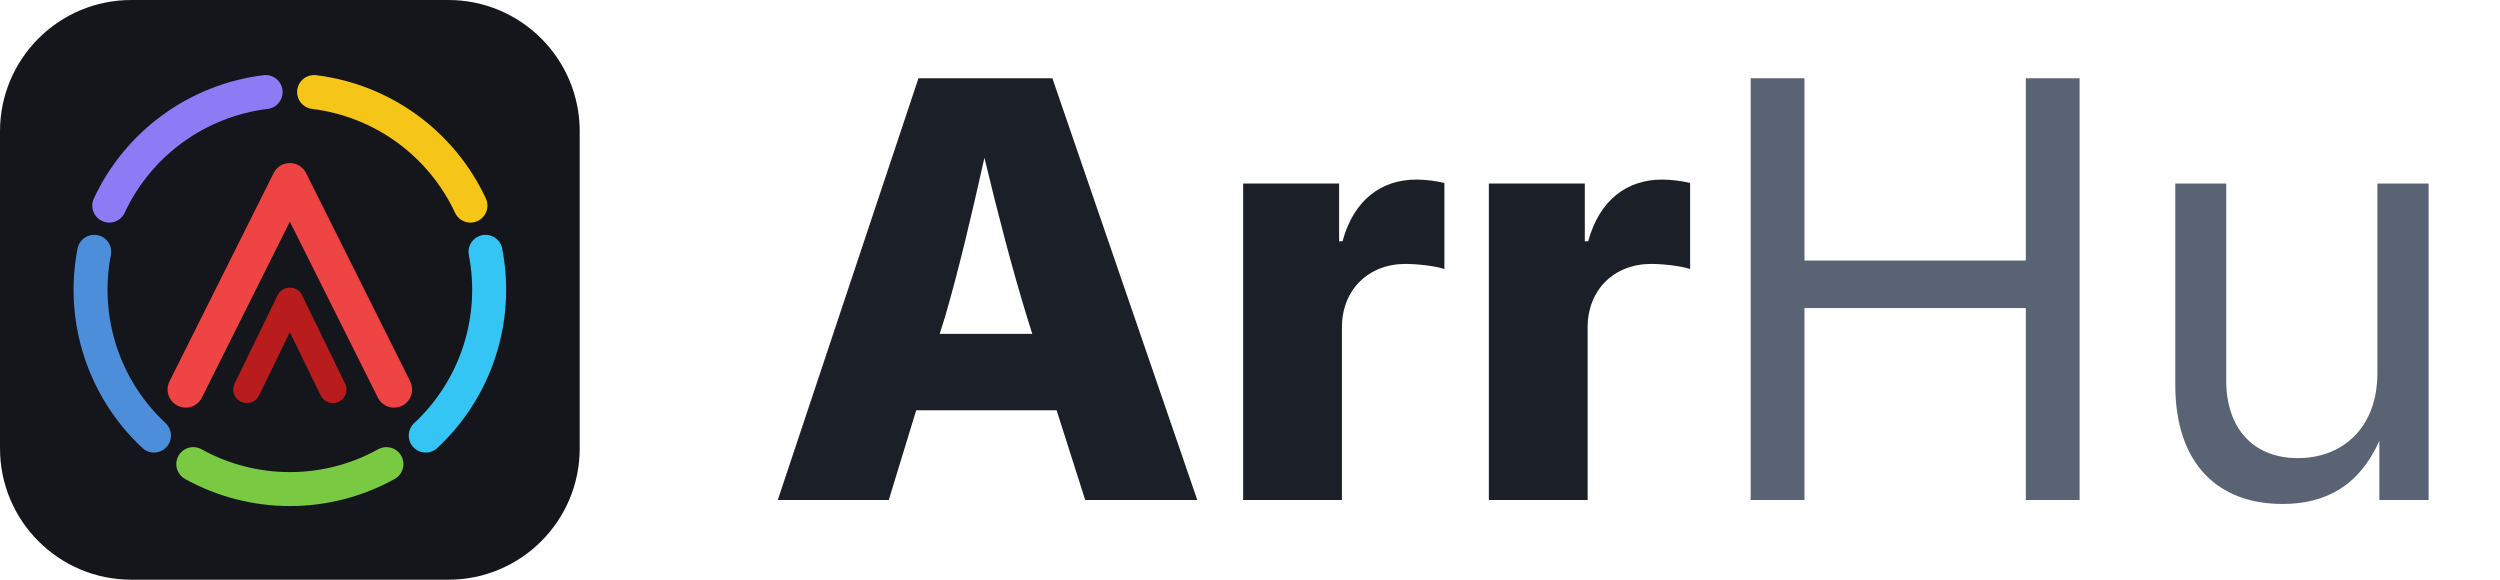
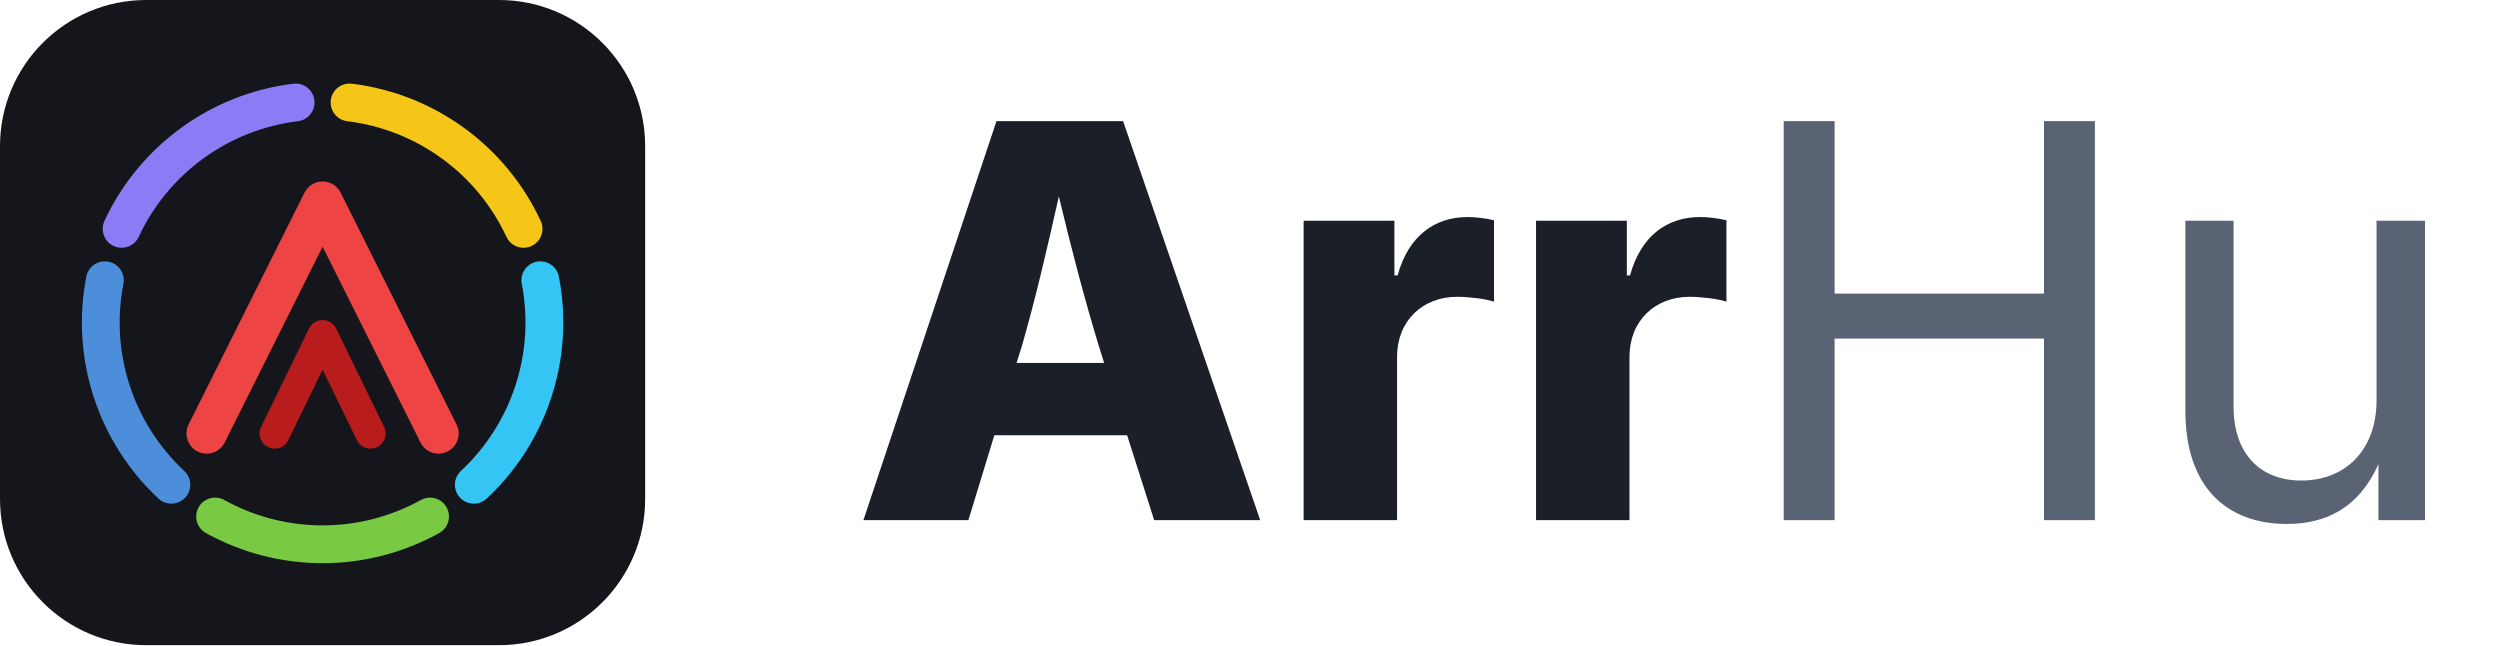
- <svg xmlns="http://www.w3.org/2000/svg" viewBox="0 0 690 160" role="img" aria-label="ArrHub">
+ <svg xmlns="http://www.w3.org/2000/svg" viewBox="0 0 620 160" role="img" aria-label="ArrHub">
  <g transform="scale(0.3125)">
    <rect width="512" height="512" rx="116" fill="#14161b" />
    <path d="M277.4 81.3 A176 176 0 0 1 415.5 181.6" fill="none" stroke="#f5c518" stroke-width="30" stroke-linecap="round" />
    <path d="M428.8 222.4 A176 176 0 0 1 376.0 384.7" fill="none" stroke="#35c5f4" stroke-width="30" stroke-linecap="round" />
    <path d="M341.3 409.9 A176 176 0 0 1 170.7 409.9" fill="none" stroke="#7ac943" stroke-width="30" stroke-linecap="round" />
    <path d="M136.0 384.7 A176 176 0 0 1 83.2 222.4" fill="none" stroke="#4c8eda" stroke-width="30" stroke-linecap="round" />
    <path d="M96.5 181.6 A176 176 0 0 1 234.6 81.3" fill="none" stroke="#8b7cf6" stroke-width="30" stroke-linecap="round" />
    <path d="M164 344 L256 160 L348 344" fill="none" stroke="#ef4444" stroke-width="32" stroke-linecap="round" stroke-linejoin="round" />
    <path d="M218 344 L256 266 L294 344" fill="none" stroke="#b91c1c" stroke-width="24" stroke-linecap="round" stroke-linejoin="round" />
  </g>
-   <text x="211" y="138" font-family="Inter, 'Segoe UI', Roboto, Helvetica, Arial, sans-serif" font-size="160" font-weight="800" textLength="465" lengthAdjust="spacingAndGlyphs" fill="#1b1f27">Arr<tspan font-weight="400" fill="#5a6373">Hub</tspan>
+   <text x="211" y="129" font-family="Inter, 'Segoe UI', Roboto, Helvetica, Arial, sans-serif" font-size="136" font-weight="800" textLength="395" lengthAdjust="spacingAndGlyphs" fill="#1b1f27">Arr<tspan font-weight="400" fill="#5a6373">Hub</tspan>
  </text>
</svg>
